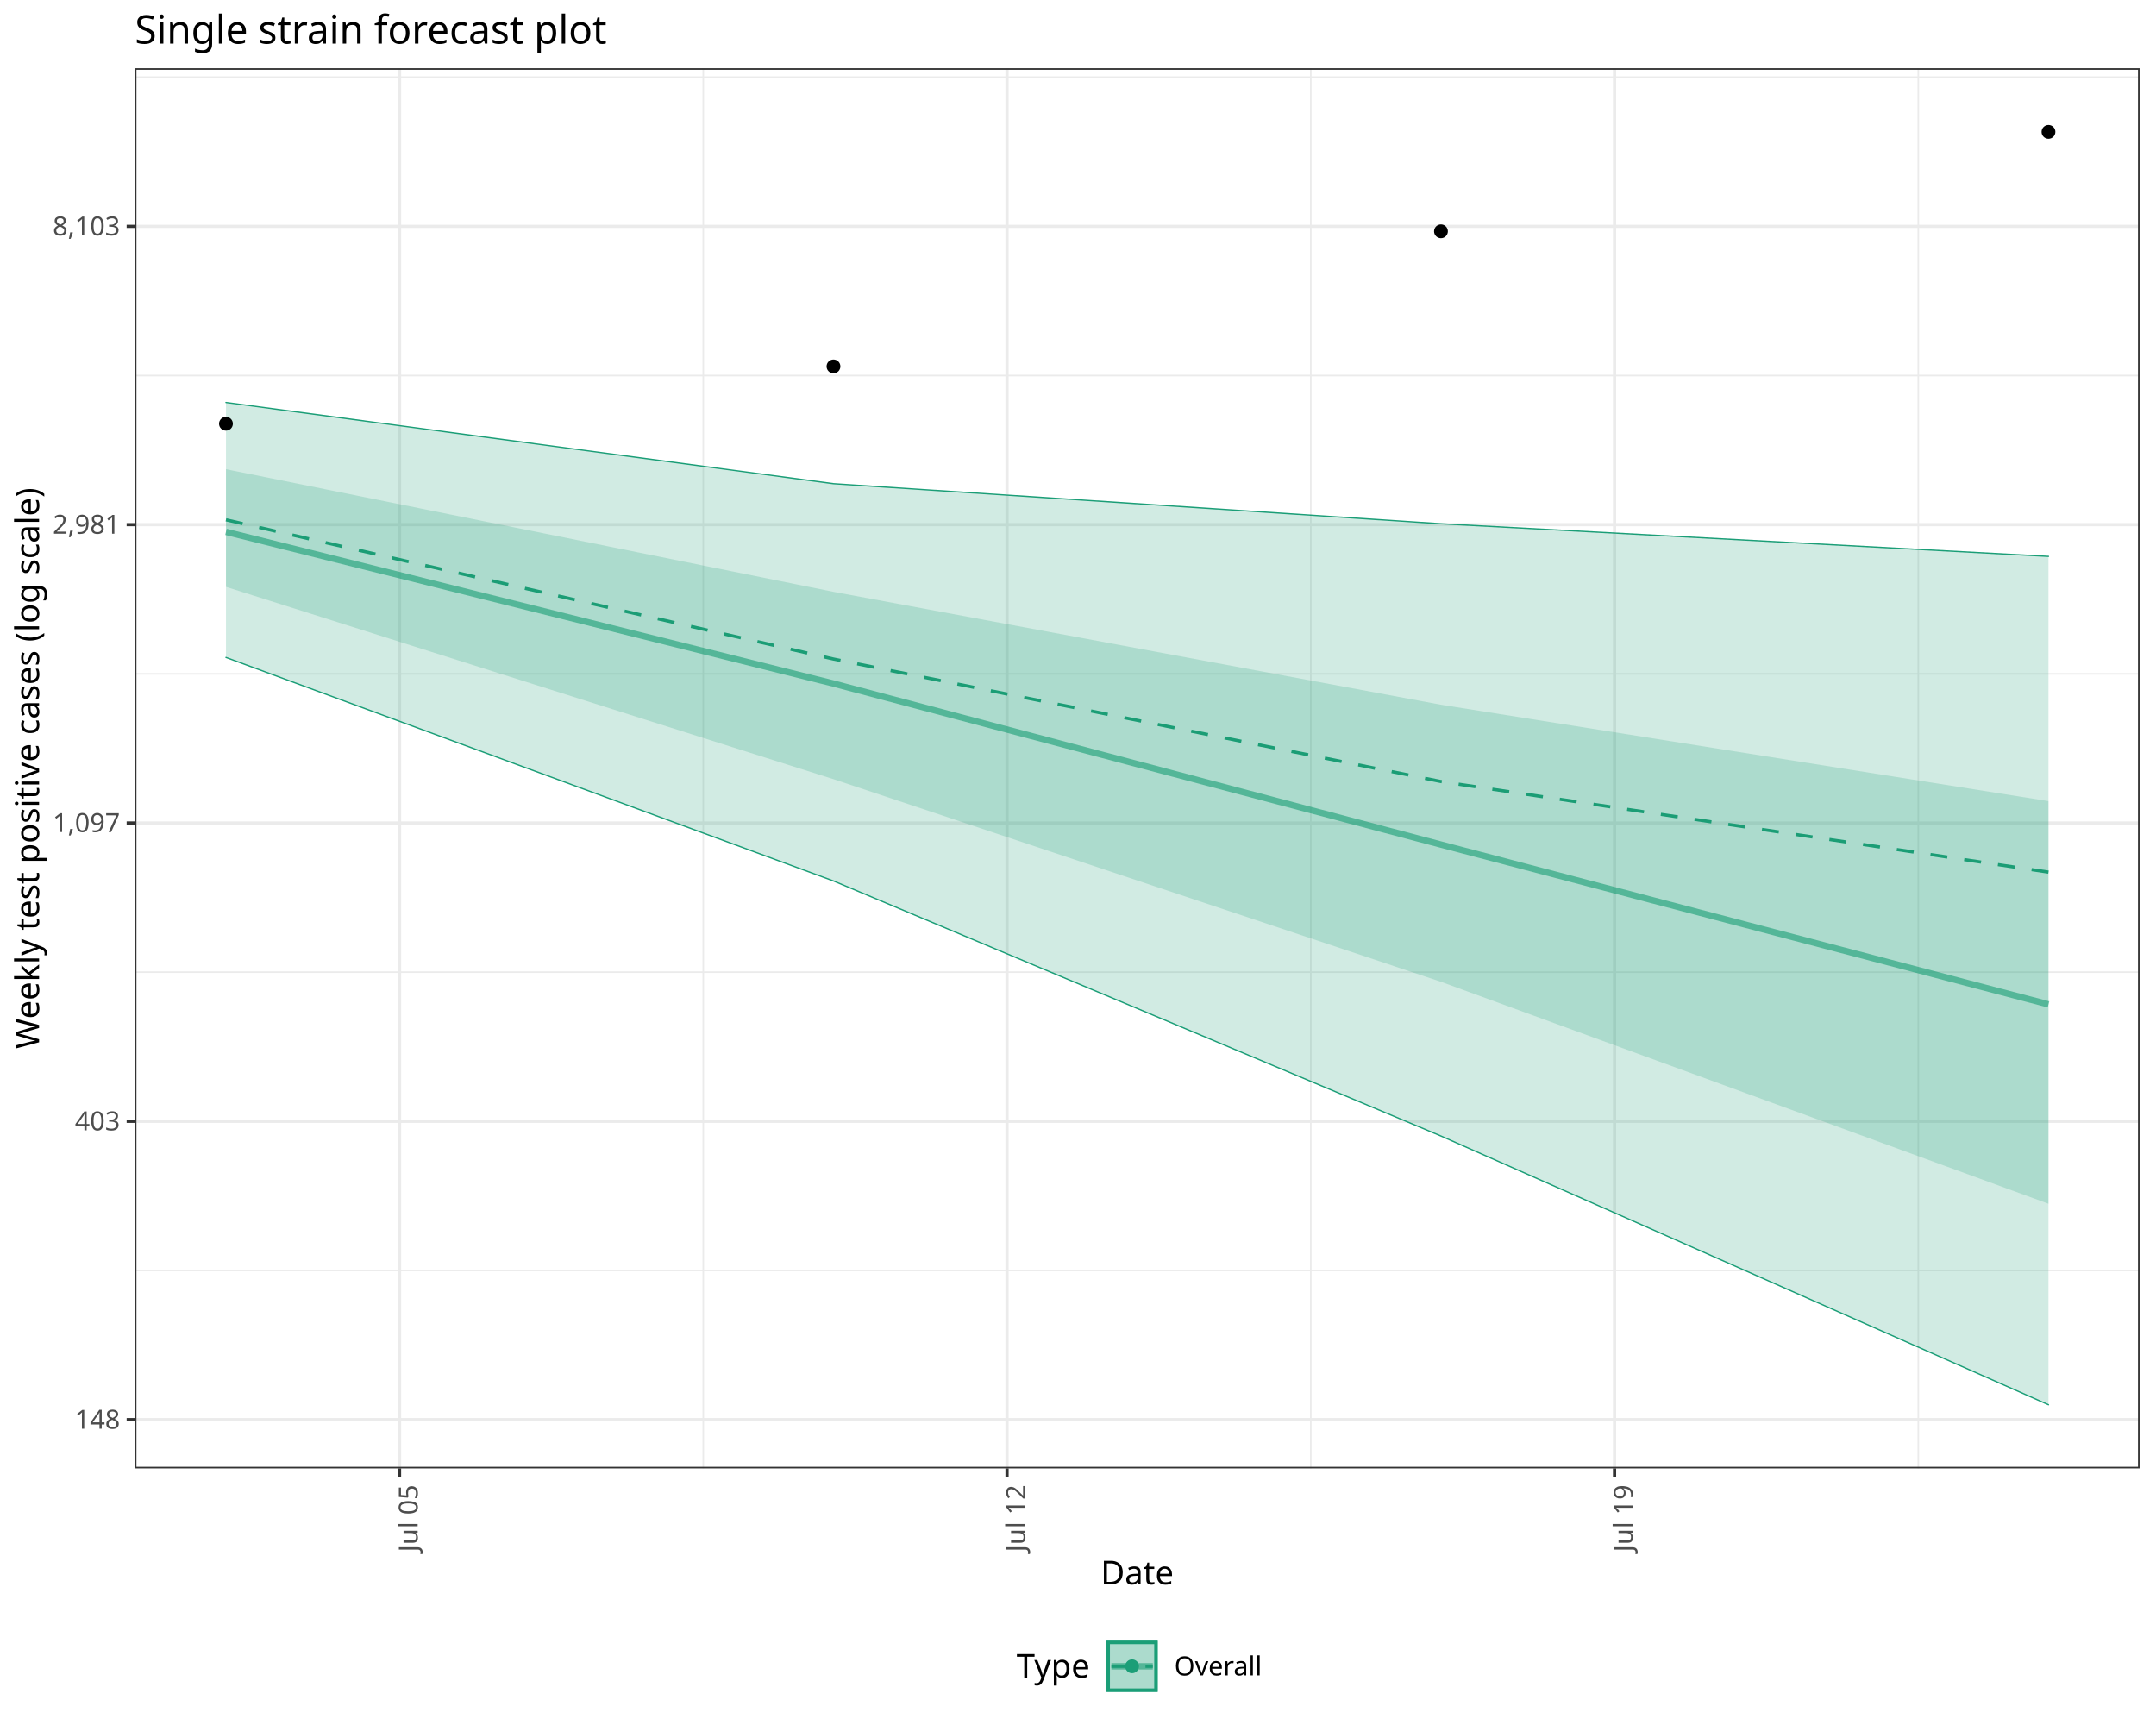
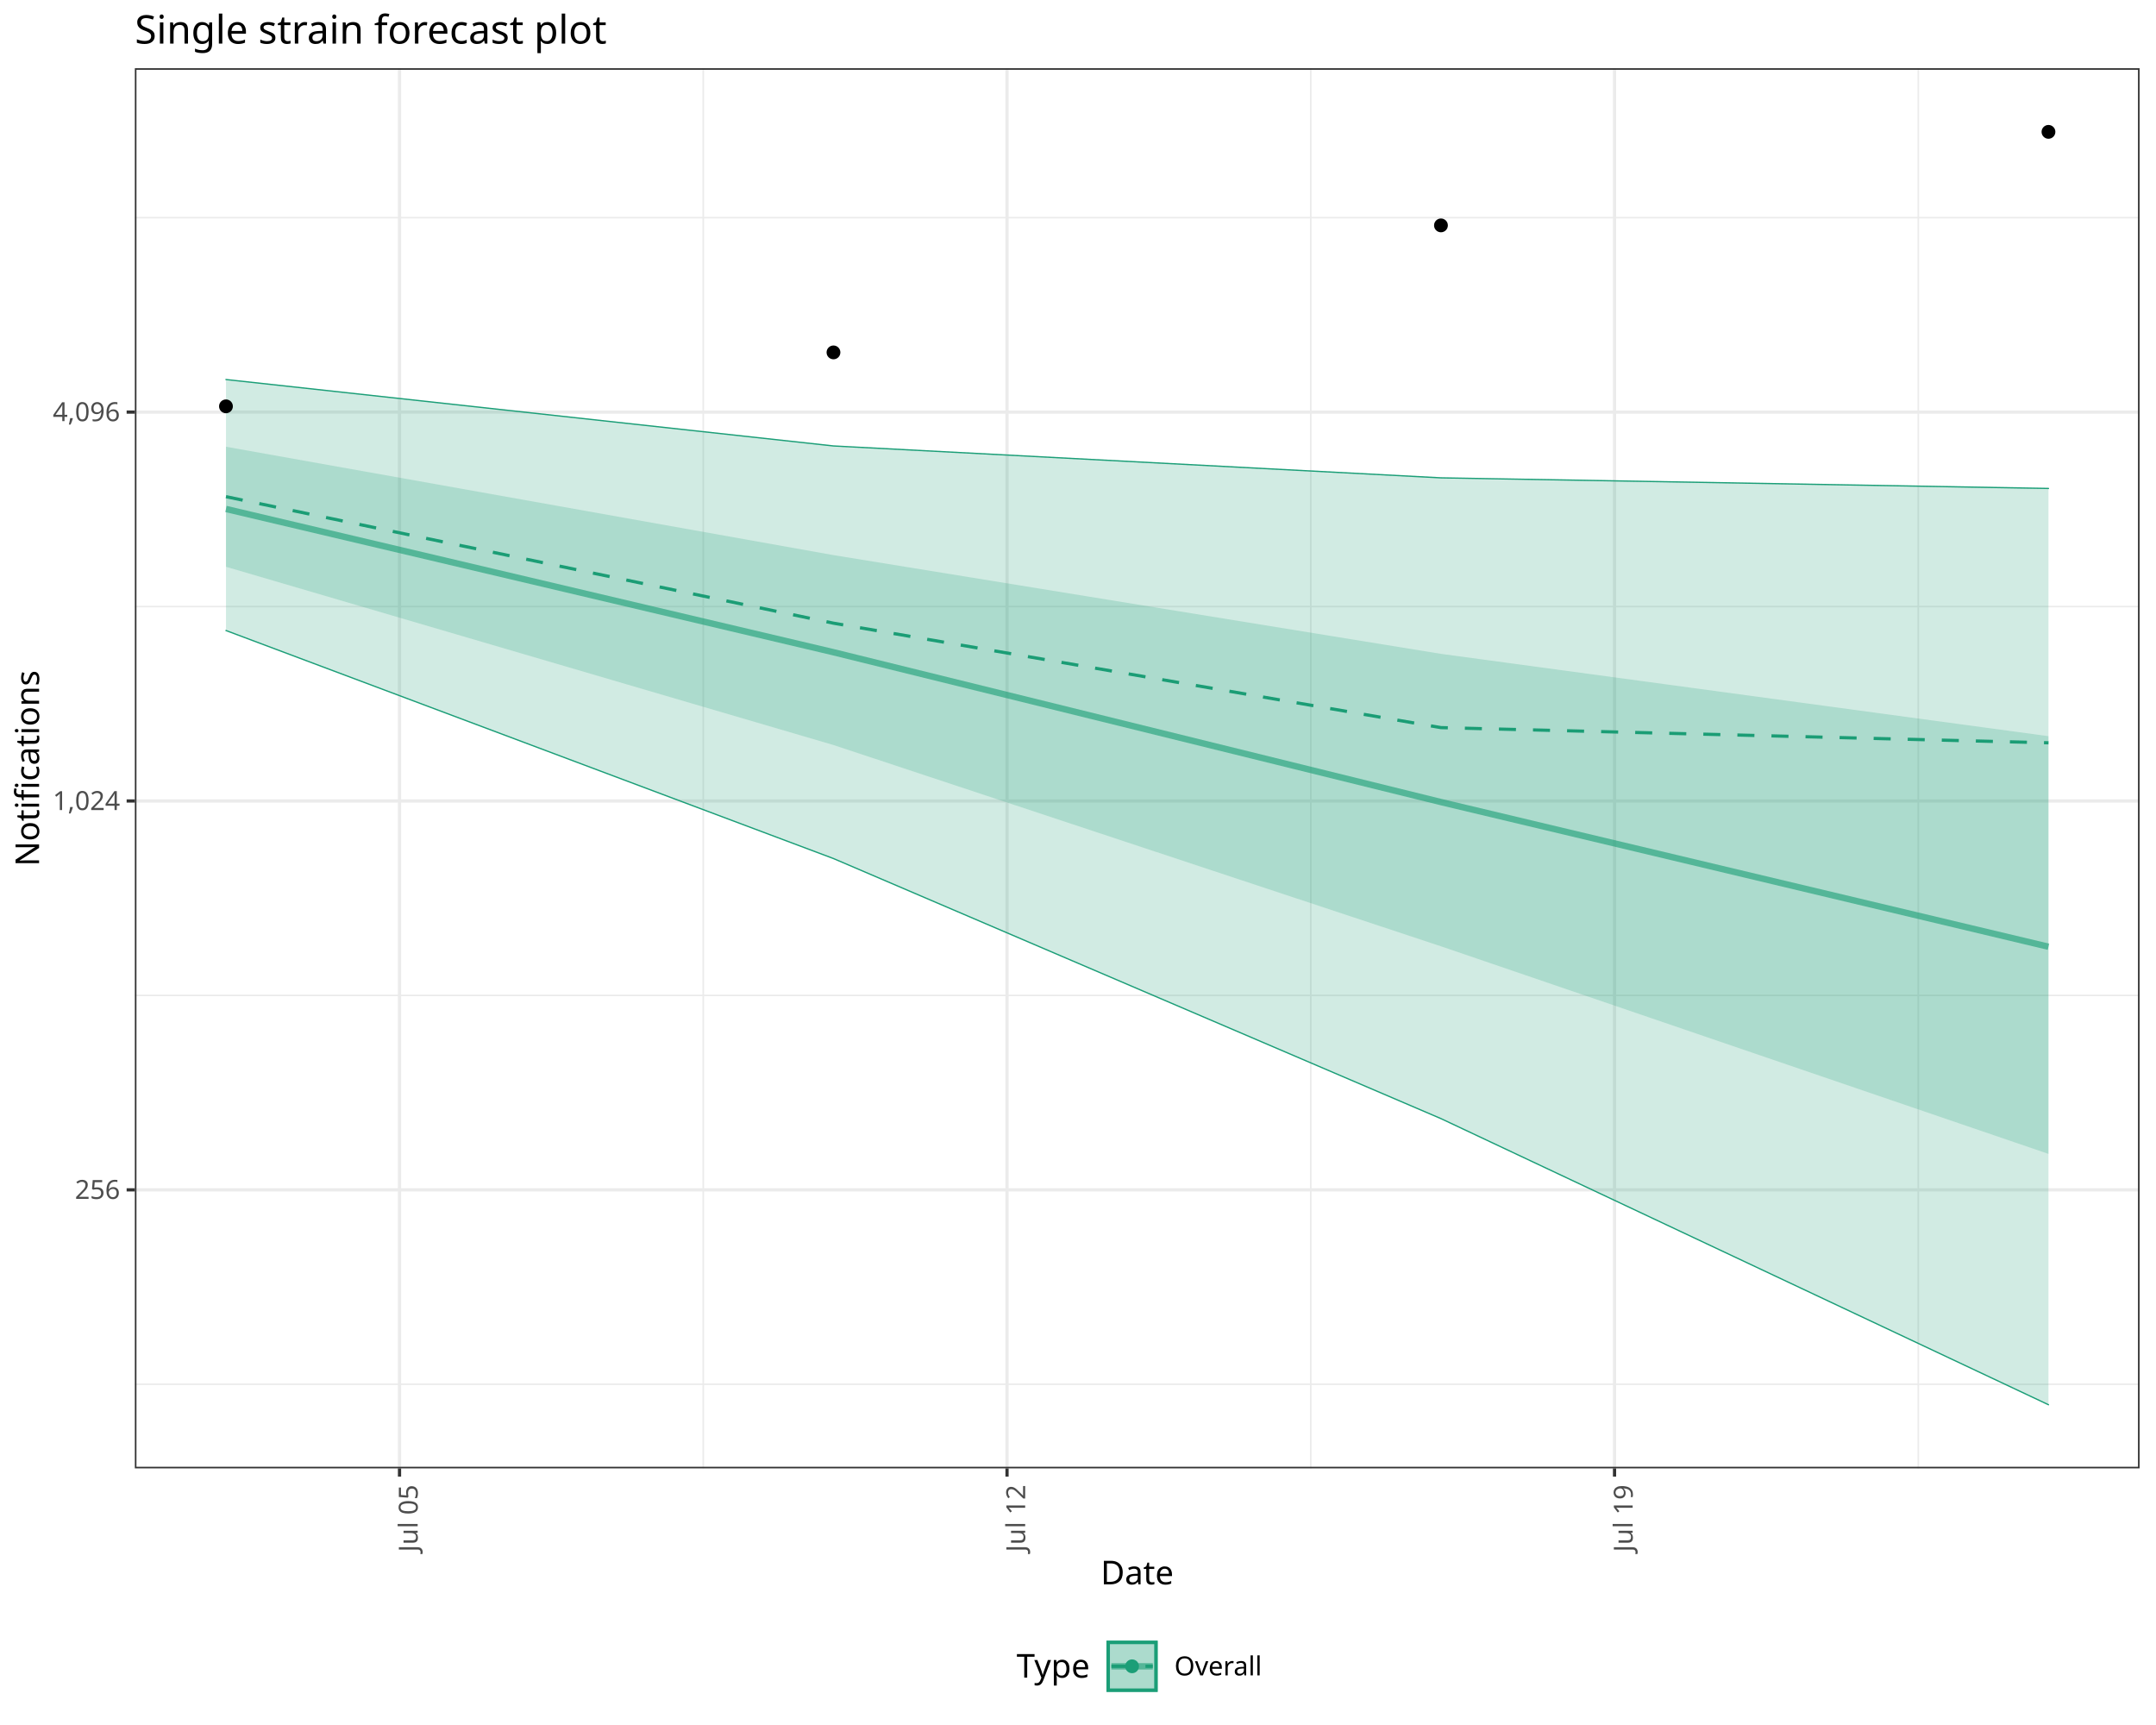
<svg xmlns="http://www.w3.org/2000/svg" class="svglite" data-engine-version="2.0" width="720.00pt" height="576.00pt" viewBox="0 0 720.00 576.00">
  <defs>
    <style type="text/css">
    .svglite line, .svglite polyline, .svglite polygon, .svglite path, .svglite rect, .svglite circle {
      fill: none;
      stroke: #000000;
      stroke-linecap: round;
      stroke-linejoin: round;
      stroke-miterlimit: 10.00;
    }
  </style>
  </defs>
  <rect width="100%" height="100%" style="stroke: none; fill: #FFFFFF;" />
  <defs>
    <clipPath id="cpMC4wMHw3MjAuMDB8MC4wMHw1NzYuMDA=">
      <rect x="0.00" y="0.00" width="720.00" height="576.00" />
    </clipPath>
  </defs>
  <g clip-path="url(#cpMC4wMHw3MjAuMDB8MC4wMHw1NzYuMDA=)">
    <rect x="0.00" y="0.00" width="720.00" height="576.00" style="stroke-width: 1.07; stroke: #FFFFFF; fill: #FFFFFF;" />
  </g>
  <defs>
    <clipPath id="cpNDUuMDN8NzE0LjUyfDIyLjc4fDQ5MC4zMQ==">
      <rect x="45.03" y="22.78" width="669.49" height="467.53" />
    </clipPath>
  </defs>
  <g clip-path="url(#cpNDUuMDN8NzE0LjUyfDIyLjc4fDQ5MC4zMQ==)">
    <rect x="45.03" y="22.78" width="669.49" height="467.53" style="stroke-width: 1.07; stroke: none; fill: #FFFFFF;" />
-     <polyline points="45.03,424.22 714.52,424.22 " style="stroke-width: 0.53; stroke: #EBEBEB; stroke-linecap: butt;" />
-     <polyline points="45.03,324.61 714.52,324.61 " style="stroke-width: 0.53; stroke: #EBEBEB; stroke-linecap: butt;" />
-     <polyline points="45.03,225.00 714.52,225.00 " style="stroke-width: 0.53; stroke: #EBEBEB; stroke-linecap: butt;" />
-     <polyline points="45.03,125.39 714.52,125.39 " style="stroke-width: 0.53; stroke: #EBEBEB; stroke-linecap: butt;" />
-     <polyline points="45.03,25.77 714.52,25.77 " style="stroke-width: 0.53; stroke: #EBEBEB; stroke-linecap: butt;" />
+     <polyline points="45.03,462.23 714.52,462.23 " style="stroke-width: 0.53; stroke: #EBEBEB; stroke-linecap: butt;" />
+     <polyline points="45.03,332.38 714.52,332.38 " style="stroke-width: 0.53; stroke: #EBEBEB; stroke-linecap: butt;" />
+     <polyline points="45.03,202.53 714.52,202.53 " style="stroke-width: 0.53; stroke: #EBEBEB; stroke-linecap: butt;" />
+     <polyline points="45.03,72.68 714.52,72.68 " style="stroke-width: 0.53; stroke: #EBEBEB; stroke-linecap: butt;" />
    <polyline points="234.86,490.31 234.86,22.78 " style="stroke-width: 0.53; stroke: #EBEBEB; stroke-linecap: butt;" />
    <polyline points="437.74,490.31 437.74,22.78 " style="stroke-width: 0.53; stroke: #EBEBEB; stroke-linecap: butt;" />
    <polyline points="640.62,490.31 640.62,22.78 " style="stroke-width: 0.53; stroke: #EBEBEB; stroke-linecap: butt;" />
-     <polyline points="45.03,474.03 714.52,474.03 " style="stroke-width: 1.07; stroke: #EBEBEB; stroke-linecap: butt;" />
-     <polyline points="45.03,374.42 714.52,374.42 " style="stroke-width: 1.07; stroke: #EBEBEB; stroke-linecap: butt;" />
-     <polyline points="45.03,274.80 714.52,274.80 " style="stroke-width: 1.07; stroke: #EBEBEB; stroke-linecap: butt;" />
-     <polyline points="45.03,175.19 714.52,175.19 " style="stroke-width: 1.07; stroke: #EBEBEB; stroke-linecap: butt;" />
-     <polyline points="45.03,75.58 714.52,75.58 " style="stroke-width: 1.07; stroke: #EBEBEB; stroke-linecap: butt;" />
+     <polyline points="45.03,397.31 714.52,397.31 " style="stroke-width: 1.07; stroke: #EBEBEB; stroke-linecap: butt;" />
+     <polyline points="45.03,267.45 714.52,267.45 " style="stroke-width: 1.07; stroke: #EBEBEB; stroke-linecap: butt;" />
+     <polyline points="45.03,137.60 714.52,137.60 " style="stroke-width: 1.07; stroke: #EBEBEB; stroke-linecap: butt;" />
    <polyline points="133.42,490.31 133.42,22.78 " style="stroke-width: 1.07; stroke: #EBEBEB; stroke-linecap: butt;" />
    <polyline points="336.30,490.31 336.30,22.78 " style="stroke-width: 1.07; stroke: #EBEBEB; stroke-linecap: butt;" />
    <polyline points="539.18,490.31 539.18,22.78 " style="stroke-width: 1.07; stroke: #EBEBEB; stroke-linecap: butt;" />
-     <polyline points="75.46,177.59 278.34,228.25 481.21,282.02 684.09,335.38 " style="stroke-width: 2.13; stroke: #1B9E77; stroke-opacity: 0.60; stroke-linecap: butt;" />
-     <polyline points="75.46,173.57 278.34,220.06 481.21,260.97 684.09,291.22 " style="stroke-width: 1.07; stroke: #1B9E77; stroke-dasharray: 5.69,5.69; stroke-linecap: butt;" />
-     <polygon points="75.46,134.39 278.34,161.51 481.21,174.89 684.09,185.79 684.09,469.06 481.21,379.33 278.34,294.16 75.46,219.53 " style="stroke-width: 0.00; stroke: none; fill: #1B9E77; fill-opacity: 0.20;" />
-     <polyline points="75.46,134.39 278.34,161.51 481.21,174.89 684.09,185.79 " style="stroke-width: 0.43; stroke: #1B9E77;" />
-     <polyline points="684.09,469.06 481.21,379.33 278.34,294.16 75.46,219.53 " style="stroke-width: 0.43; stroke: #1B9E77;" />
-     <polygon points="75.46,156.67 278.34,197.62 481.21,235.32 684.09,267.51 684.09,401.95 481.21,327.83 278.34,260.18 75.46,195.96 " style="stroke-width: 0.00; stroke: none; fill: #1B9E77; fill-opacity: 0.20;" />
-     <polyline points="75.46,156.67 278.34,197.62 481.21,235.32 684.09,267.51 " style="stroke-width: 1.07; stroke: none;" />
-     <polyline points="684.09,401.95 481.21,327.83 278.34,260.18 75.46,195.96 " style="stroke-width: 1.07; stroke: none;" />
-     <circle cx="75.46" cy="141.49" r="1.95" style="stroke-width: 0.71; fill: #000000;" />
-     <circle cx="278.34" cy="122.35" r="1.95" style="stroke-width: 0.71; fill: #000000;" />
-     <circle cx="481.21" cy="77.24" r="1.95" style="stroke-width: 0.71; fill: #000000;" />
+     <polyline points="75.46,169.95 278.34,217.79 481.21,267.82 684.09,316.13 " style="stroke-width: 2.13; stroke: #1B9E77; stroke-opacity: 0.60; stroke-linecap: butt;" />
+     <polyline points="75.46,165.84 278.34,208.09 481.21,242.96 684.09,248.03 " style="stroke-width: 1.07; stroke: #1B9E77; stroke-dasharray: 5.69,5.69; stroke-linecap: butt;" />
+     <polygon points="75.46,126.73 278.34,148.91 481.21,159.56 684.09,163.10 684.09,469.06 481.21,373.52 278.34,286.68 75.46,210.54 " style="stroke-width: 0.00; stroke: none; fill: #1B9E77; fill-opacity: 0.20;" />
+     <polyline points="75.46,126.73 278.34,148.91 481.21,159.56 684.09,163.10 " style="stroke-width: 0.43; stroke: #1B9E77;" />
+     <polyline points="684.09,469.06 481.21,373.52 278.34,286.68 75.46,210.54 " style="stroke-width: 0.43; stroke: #1B9E77;" />
+     <polygon points="75.46,149.17 278.34,185.36 481.21,218.33 684.09,245.82 684.09,385.30 481.21,315.98 278.34,248.77 75.46,189.25 " style="stroke-width: 0.00; stroke: none; fill: #1B9E77; fill-opacity: 0.20;" />
+     <polyline points="75.46,149.17 278.34,185.36 481.21,218.33 684.09,245.82 " style="stroke-width: 1.07; stroke: none;" />
+     <polyline points="684.09,385.30 481.21,315.98 278.34,248.77 75.46,189.25 " style="stroke-width: 1.07; stroke: none;" />
+     <circle cx="75.46" cy="135.68" r="1.95" style="stroke-width: 0.71; fill: #000000;" />
+     <circle cx="278.34" cy="117.67" r="1.95" style="stroke-width: 0.71; fill: #000000;" />
+     <circle cx="481.21" cy="75.26" r="1.95" style="stroke-width: 0.71; fill: #000000;" />
    <circle cx="684.09" cy="44.03" r="1.95" style="stroke-width: 0.71; fill: #000000;" />
    <rect x="45.03" y="22.78" width="669.49" height="467.53" style="stroke-width: 1.07; stroke: #333333;" />
  </g>
  <g clip-path="url(#cpMC4wMHw3MjAuMDB8MC4wMHw1NzYuMDA=)">
-     <text x="40.10" y="477.06" text-anchor="end" style="font-size: 8.80px; fill: #4D4D4D; font-family: sans;" textLength="14.68px" lengthAdjust="spacingAndGlyphs">148</text>
-     <text x="40.10" y="377.44" text-anchor="end" style="font-size: 8.80px; fill: #4D4D4D; font-family: sans;" textLength="14.68px" lengthAdjust="spacingAndGlyphs">403</text>
-     <text x="40.10" y="277.83" text-anchor="end" style="font-size: 8.80px; fill: #4D4D4D; font-family: sans;" textLength="22.02px" lengthAdjust="spacingAndGlyphs">1,097</text>
-     <text x="40.10" y="178.22" text-anchor="end" style="font-size: 8.80px; fill: #4D4D4D; font-family: sans;" textLength="22.02px" lengthAdjust="spacingAndGlyphs">2,981</text>
-     <text x="40.10" y="78.61" text-anchor="end" style="font-size: 8.80px; fill: #4D4D4D; font-family: sans;" textLength="22.02px" lengthAdjust="spacingAndGlyphs">8,103</text>
-     <polyline points="42.29,474.03 45.03,474.03 " style="stroke-width: 1.07; stroke: #333333; stroke-linecap: butt;" />
-     <polyline points="42.29,374.42 45.03,374.42 " style="stroke-width: 1.07; stroke: #333333; stroke-linecap: butt;" />
-     <polyline points="42.29,274.80 45.03,274.80 " style="stroke-width: 1.07; stroke: #333333; stroke-linecap: butt;" />
-     <polyline points="42.29,175.19 45.03,175.19 " style="stroke-width: 1.07; stroke: #333333; stroke-linecap: butt;" />
-     <polyline points="42.29,75.58 45.03,75.58 " style="stroke-width: 1.07; stroke: #333333; stroke-linecap: butt;" />
+     <text x="40.10" y="400.33" text-anchor="end" style="font-size: 8.80px; fill: #4D4D4D; font-family: sans;" textLength="14.68px" lengthAdjust="spacingAndGlyphs">256</text>
+     <text x="40.10" y="270.48" text-anchor="end" style="font-size: 8.80px; fill: #4D4D4D; font-family: sans;" textLength="22.02px" lengthAdjust="spacingAndGlyphs">1,024</text>
+     <text x="40.10" y="140.63" text-anchor="end" style="font-size: 8.80px; fill: #4D4D4D; font-family: sans;" textLength="22.02px" lengthAdjust="spacingAndGlyphs">4,096</text>
+     <polyline points="42.29,397.31 45.03,397.31 " style="stroke-width: 1.07; stroke: #333333; stroke-linecap: butt;" />
+     <polyline points="42.29,267.45 45.03,267.45 " style="stroke-width: 1.07; stroke: #333333; stroke-linecap: butt;" />
+     <polyline points="42.29,137.60 45.03,137.60 " style="stroke-width: 1.07; stroke: #333333; stroke-linecap: butt;" />
    <polyline points="133.42,493.05 133.42,490.31 " style="stroke-width: 1.07; stroke: #333333; stroke-linecap: butt;" />
    <polyline points="336.30,493.05 336.30,490.31 " style="stroke-width: 1.07; stroke: #333333; stroke-linecap: butt;" />
    <polyline points="539.18,493.05 539.18,490.31 " style="stroke-width: 1.07; stroke: #333333; stroke-linecap: butt;" />
    <text transform="translate(139.48,506.99) rotate(-90)" text-anchor="middle" style="font-size: 8.80px; fill: #4D4D4D; font-family: sans;" textLength="23.49px" lengthAdjust="spacingAndGlyphs">Jul 05</text>
    <text transform="translate(342.36,506.99) rotate(-90)" text-anchor="middle" style="font-size: 8.80px; fill: #4D4D4D; font-family: sans;" textLength="23.49px" lengthAdjust="spacingAndGlyphs">Jul 12</text>
    <text transform="translate(545.23,506.99) rotate(-90)" text-anchor="middle" style="font-size: 8.80px; fill: #4D4D4D; font-family: sans;" textLength="23.49px" lengthAdjust="spacingAndGlyphs">Jul 19</text>
    <text x="379.77" y="529.04" text-anchor="middle" style="font-size: 11.00px; font-family: sans;" textLength="23.24px" lengthAdjust="spacingAndGlyphs">Date</text>
-     <text transform="translate(13.05,256.55) rotate(-90)" text-anchor="middle" style="font-size: 11.00px; font-family: sans;" textLength="182.83px" lengthAdjust="spacingAndGlyphs">Weekly test positive cases (log scale)</text>
+     <text transform="translate(13.05,256.55) rotate(-90)" text-anchor="middle" style="font-size: 11.00px; font-family: sans;" textLength="59.92px" lengthAdjust="spacingAndGlyphs">Notifications</text>
    <rect x="334.01" y="542.28" width="91.54" height="28.24" style="stroke-width: 1.07; stroke: none; fill: #FFFFFF;" />
    <text x="339.49" y="560.19" style="font-size: 11.00px; font-family: sans;" textLength="24.46px" lengthAdjust="spacingAndGlyphs">Type</text>
    <rect x="369.42" y="547.76" width="17.28" height="17.28" style="stroke-width: 1.07; stroke: none; fill: #FFFFFF;" />
    <line x1="371.15" y1="556.40" x2="384.98" y2="556.40" style="stroke-width: 2.13; stroke: #1B9E77; stroke-opacity: 0.60; stroke-linecap: butt;" />
    <line x1="371.15" y1="556.40" x2="384.98" y2="556.40" style="stroke-width: 1.07; stroke: #1B9E77; stroke-dasharray: 5.69,5.69; stroke-linecap: butt;" />
    <rect x="369.71" y="548.04" width="16.71" height="16.71" style="stroke-width: 0.43; stroke: #1B9E77; stroke-linecap: square; stroke-linejoin: miter; fill: #1B9E77; fill-opacity: 0.20;" />
    <rect x="370.13" y="548.47" width="15.86" height="15.86" style="stroke-width: 1.07; stroke: #1B9E77; stroke-linecap: square; stroke-linejoin: miter; fill: #1B9E77; fill-opacity: 0.20;" />
    <circle cx="378.06" cy="556.40" r="1.95" style="stroke-width: 0.71; stroke: #1B9E77; fill: #1B9E77;" />
    <text x="392.18" y="559.43" style="font-size: 8.80px; font-family: sans;" textLength="27.88px" lengthAdjust="spacingAndGlyphs">Overall</text>
    <text x="45.03" y="14.56" style="font-size: 13.20px; font-family: sans;" textLength="148.22px" lengthAdjust="spacingAndGlyphs">Single strain forecast plot</text>
  </g>
</svg>
